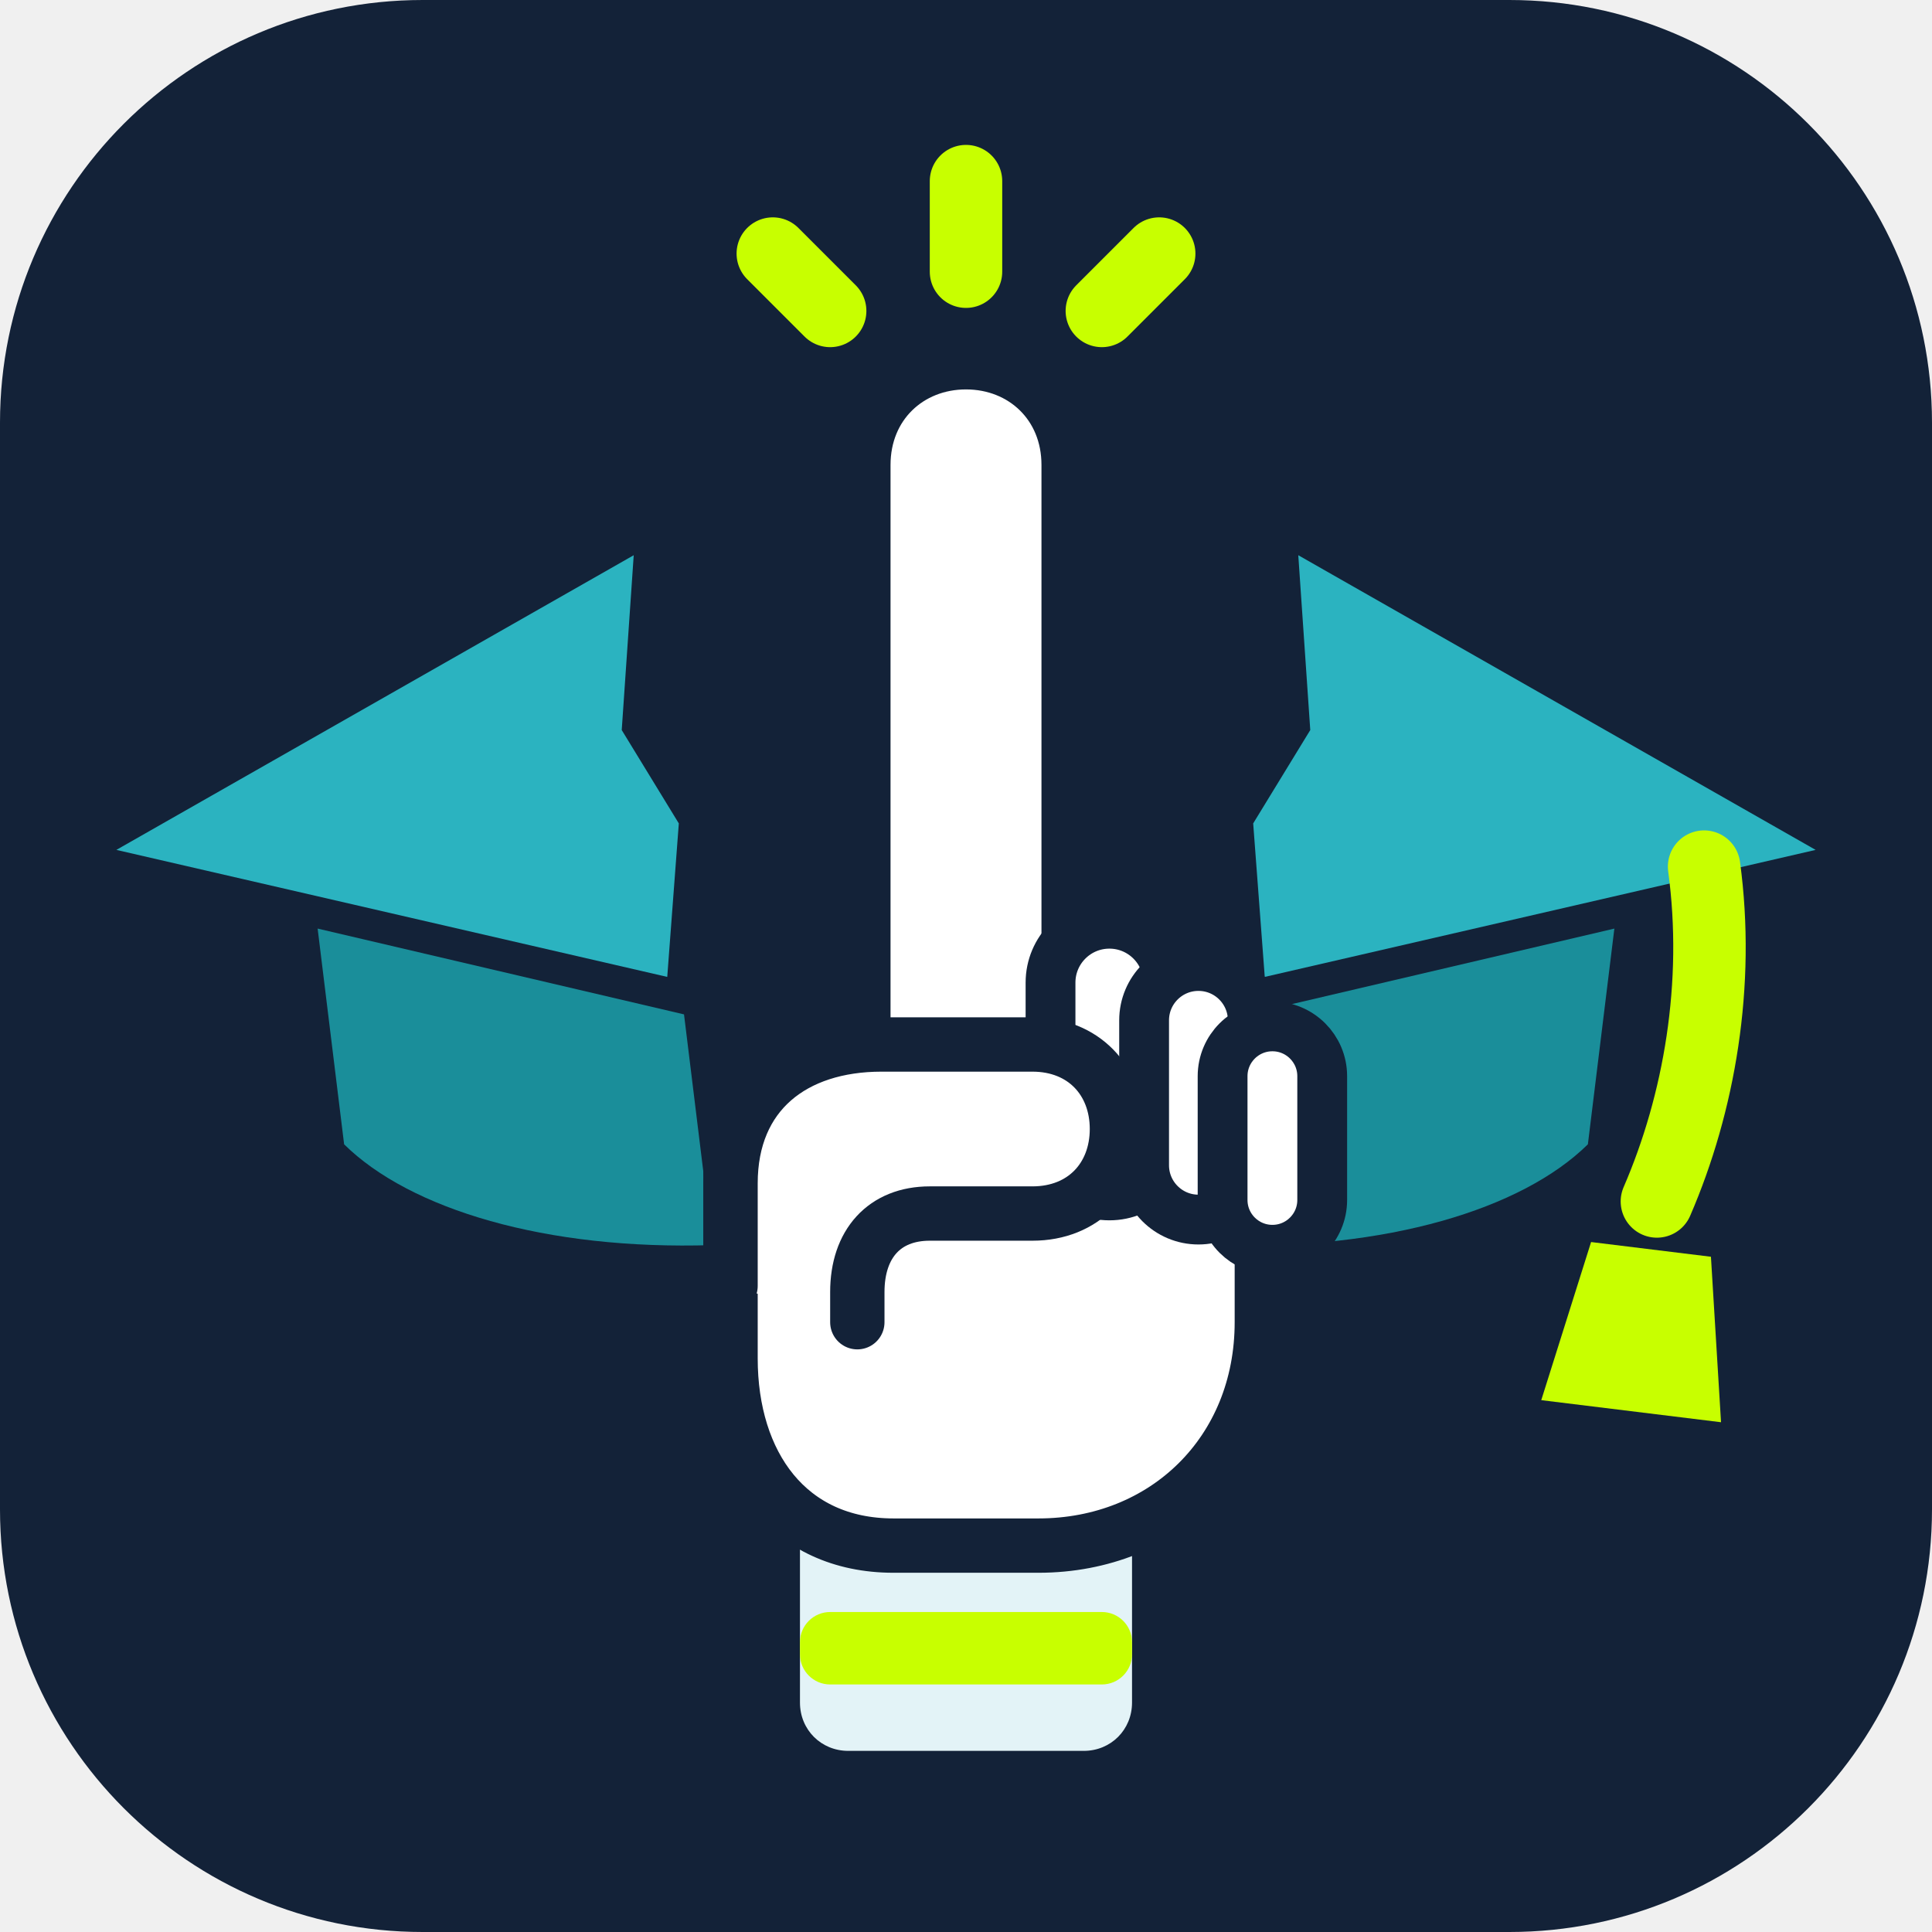
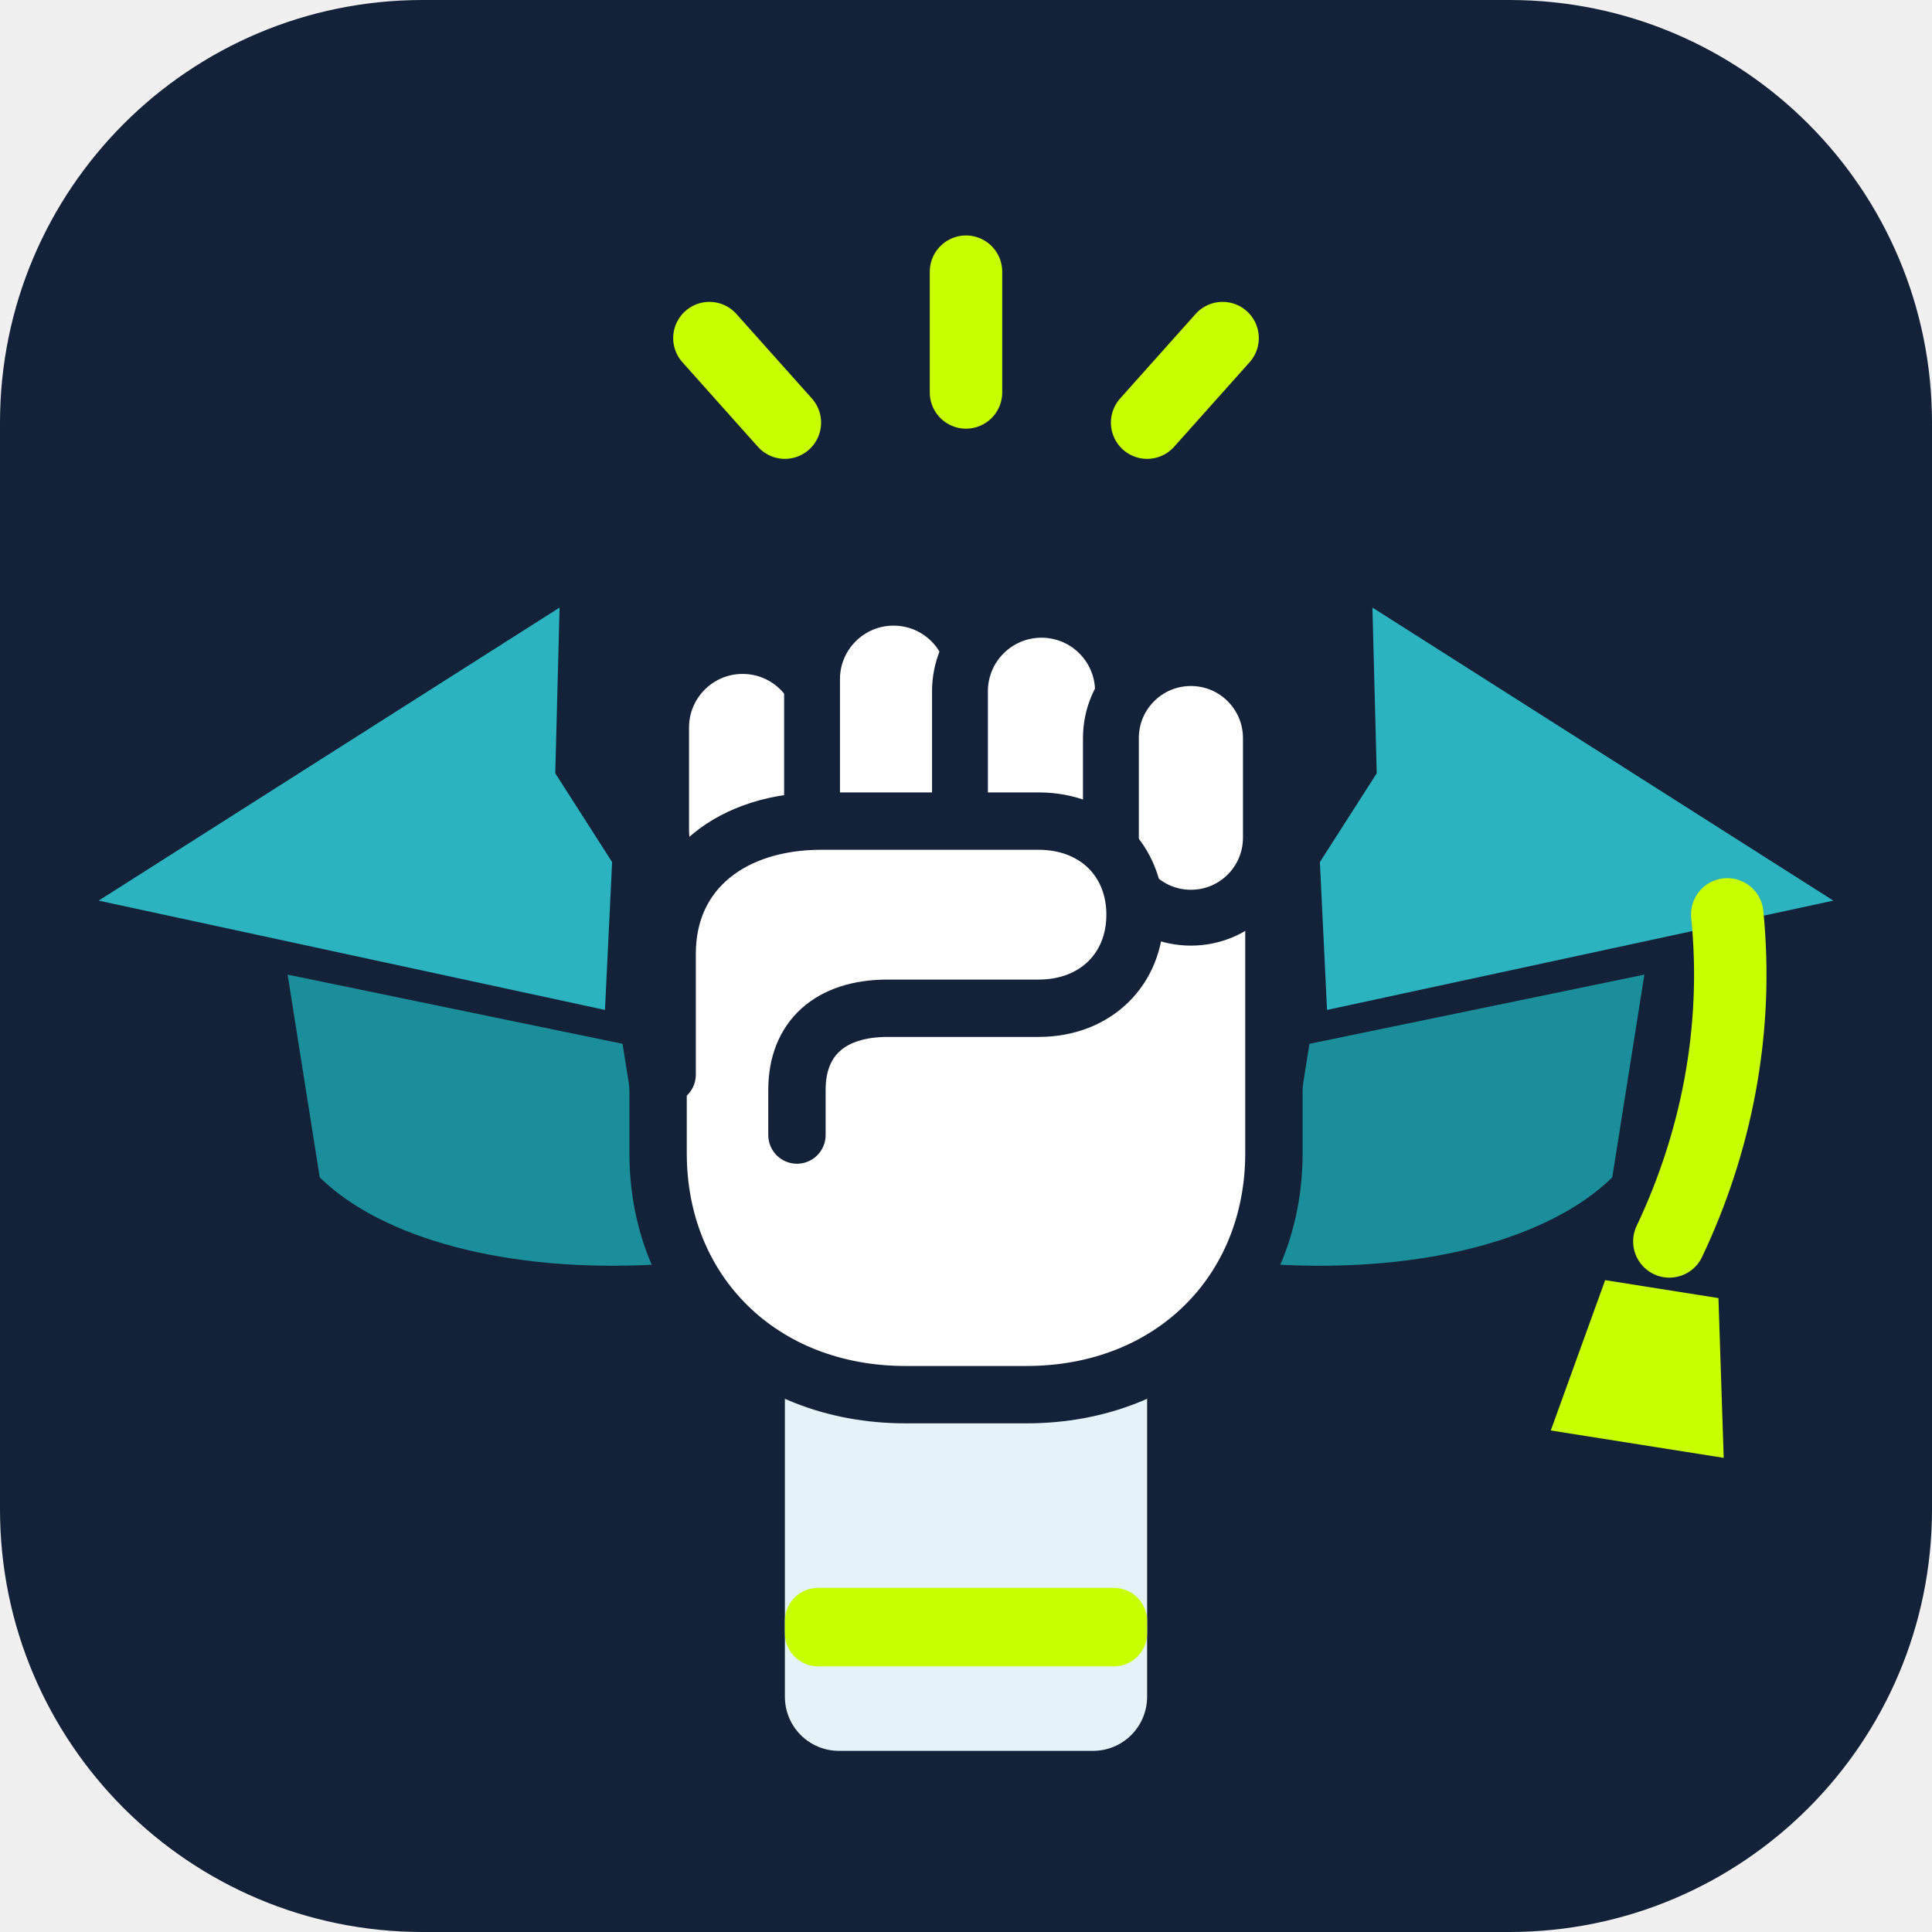
<svg xmlns="http://www.w3.org/2000/svg" viewBox="0 0 64 64" fill="none">
  <rect width="64" height="64" rx="14" fill="#132238" />
-   <path d="M32 6V9M25.6 8.4L27.5 10.3M38.4 8.4L36.5 10.3" stroke="#C8FF00" stroke-width="2.4" stroke-linecap="round" />
-   <g transform="rotate(-7 20 30)">
-     <path d="M10.5 29.6L22.2 33.9V41.6C16.7 41.1 12.4 39.2 10.5 36.8V29.6Z" fill="#1A8E9A" />
-     <path d="M4.2 26.2L22.4 18.6L21.3 24.3L22.8 27.6L21.8 32.6L4.2 26.2Z" fill="#2BB3C0" />
+   <path d="M32 9V13M23.5 11.2L26 14M40.5 11.2L38 14" stroke="#C8FF00" stroke-width="2.4" stroke-linecap="round" />
+   <g transform="rotate(-9 19 32)">
+     <path d="M9.6 30.8L20.2 34.8V42.2C15.2 41.7 11.3 39.9 9.6 37.6V30.8Z" fill="#1A8E9A" />
+     <path d="M3.8 27.4L20.4 20.2L19.4 25.6L20.8 28.8L19.8 33.6L3.8 27.4Z" fill="#2BB3C0" />
  </g>
-   <g transform="rotate(7 44 30)">
-     <path d="M53.5 29.6L41.8 33.9V41.6C47.3 41.1 51.6 39.2 53.5 36.8V29.6Z" fill="#1A8E9A" />
-     <path d="M59.8 26.2L41.6 18.6L42.7 24.3L41.2 27.6L42.2 32.6L59.8 26.2Z" fill="#2BB3C0" />
-     <path d="M56.2 27.2C57.2 31 57 35 56 38.4" stroke="#C8FF00" stroke-width="2.4" stroke-linecap="round" />
-     <path d="M54 40H58L59 45.4H53L54 40Z" fill="#C8FF00" />
+   <g transform="rotate(9 45 32)">
+     <path d="M54.4 30.8L43.8 34.8V42.2C48.8 41.7 52.7 39.9 54.4 37.6V30.8Z" fill="#1A8E9A" />
+     <path d="M60.2 27.4L43.6 20.2L44.6 25.6L43.2 28.8L44.2 33.6L60.2 27.4Z" fill="#2BB3C0" />
+     <path d="M56.8 28.4C57.8 32.2 57.6 36 56.6 39.4" stroke="#C8FF00" stroke-width="2.4" stroke-linecap="round" />
+     <path d="M54.7 41H58.5L59.5 46.2H53.7L54.7 41Z" fill="#C8FF00" />
  </g>
-   <path d="M26.5 49.4V56.4C26.5 57.3 27.2 58 28.1 58H35.9C36.8 58 37.5 57.3 37.5 56.4V49.4H26.5Z" fill="#E3F3F7" />
-   <rect x="26.5" y="53.4" width="11" height="2.4" rx="1" fill="#C8FF00" />
-   <path d="M24.2 38.8C24.2 35.8 26.4 33.8 29.4 33.8H37.8C40.1 33.8 41.8 35.5 41.8 37.8V43.8C41.8 48.1 38.6 51.2 34.4 51.2H29.6C26.1 51.2 24.2 48.5 24.2 45V38.8Z" fill="#FFFFFF" stroke="#132238" stroke-width="1.8" stroke-linejoin="round" />
-   <path d="M28.6 35.8V15.4C28.6 13.4 30.1 12 32 12C33.9 12 35.4 13.4 35.4 15.4V35.8" fill="#FFFFFF" stroke="#132238" stroke-width="1.8" stroke-linecap="round" stroke-linejoin="round" />
-   <rect x="34.8" y="30.6" width="3.9" height="9" rx="1.95" fill="#FFFFFF" stroke="#132238" stroke-width="1.65" />
-   <rect x="37.9" y="32" width="3.6" height="8.4" rx="1.8" fill="#FFFFFF" stroke="#132238" stroke-width="1.65" />
-   <rect x="40.5" y="34" width="3.3" height="7.4" rx="1.65" fill="#FFFFFF" stroke="#132238" stroke-width="1.65" />
-   <path d="M24.2 42.6V39.2C24.2 36.2 26.3 34.6 29.2 34.6H34.2C35.9 34.6 37 35.8 37 37.4C37 39 35.9 40.2 34.2 40.2H30.8C29.3 40.2 28.4 41.2 28.4 42.8V43.8" fill="#FFFFFF" stroke="#132238" stroke-width="1.8" stroke-linecap="round" stroke-linejoin="round" />
+   <path d="M26 44.8V56.2C26 57.2 26.8 58 27.8 58H36.2C37.2 58 38 57.2 38 56.2V44.8H26Z" fill="#E3F3F7" />
+   <rect x="26" y="52.6" width="12" height="2.6" rx="1.1" fill="#C8FF00" />
+   <path d="M21.8 29.8C21.8 27 24 25 26.8 25H37.2C40 25 42.2 27 42.2 29.8V38.2C42.2 42.8 38.8 46.2 34 46.2H30C25.2 46.2 21.8 42.8 21.8 38.2V29.8Z" fill="#FFFFFF" stroke="#132238" stroke-width="1.9" stroke-linejoin="round" />
+   <rect x="21.9" y="21.4" width="5.4" height="8.8" rx="2.7" fill="#FFFFFF" stroke="#132238" stroke-width="1.85" />
+   <rect x="26.9" y="19.8" width="5.4" height="9.8" rx="2.7" fill="#FFFFFF" stroke="#132238" stroke-width="1.85" />
+   <rect x="31.8" y="20.2" width="5.4" height="9.4" rx="2.7" fill="#FFFFFF" stroke="#132238" stroke-width="1.85" />
+   <rect x="36.8" y="21.8" width="5.3" height="8.6" rx="2.65" fill="#FFFFFF" stroke="#132238" stroke-width="1.85" />
+   <path d="M22.1 35.6V31.6C22.1 28.8 24.3 27.2 27.2 27.2H34.4C36.3 27.2 37.6 28.5 37.6 30.3C37.6 32.1 36.3 33.4 34.4 33.4H29.4C27.5 33.4 26.4 34.4 26.4 36.1V37.6" fill="#FFFFFF" stroke="#132238" stroke-width="1.9" stroke-linecap="round" stroke-linejoin="round" />
</svg>
